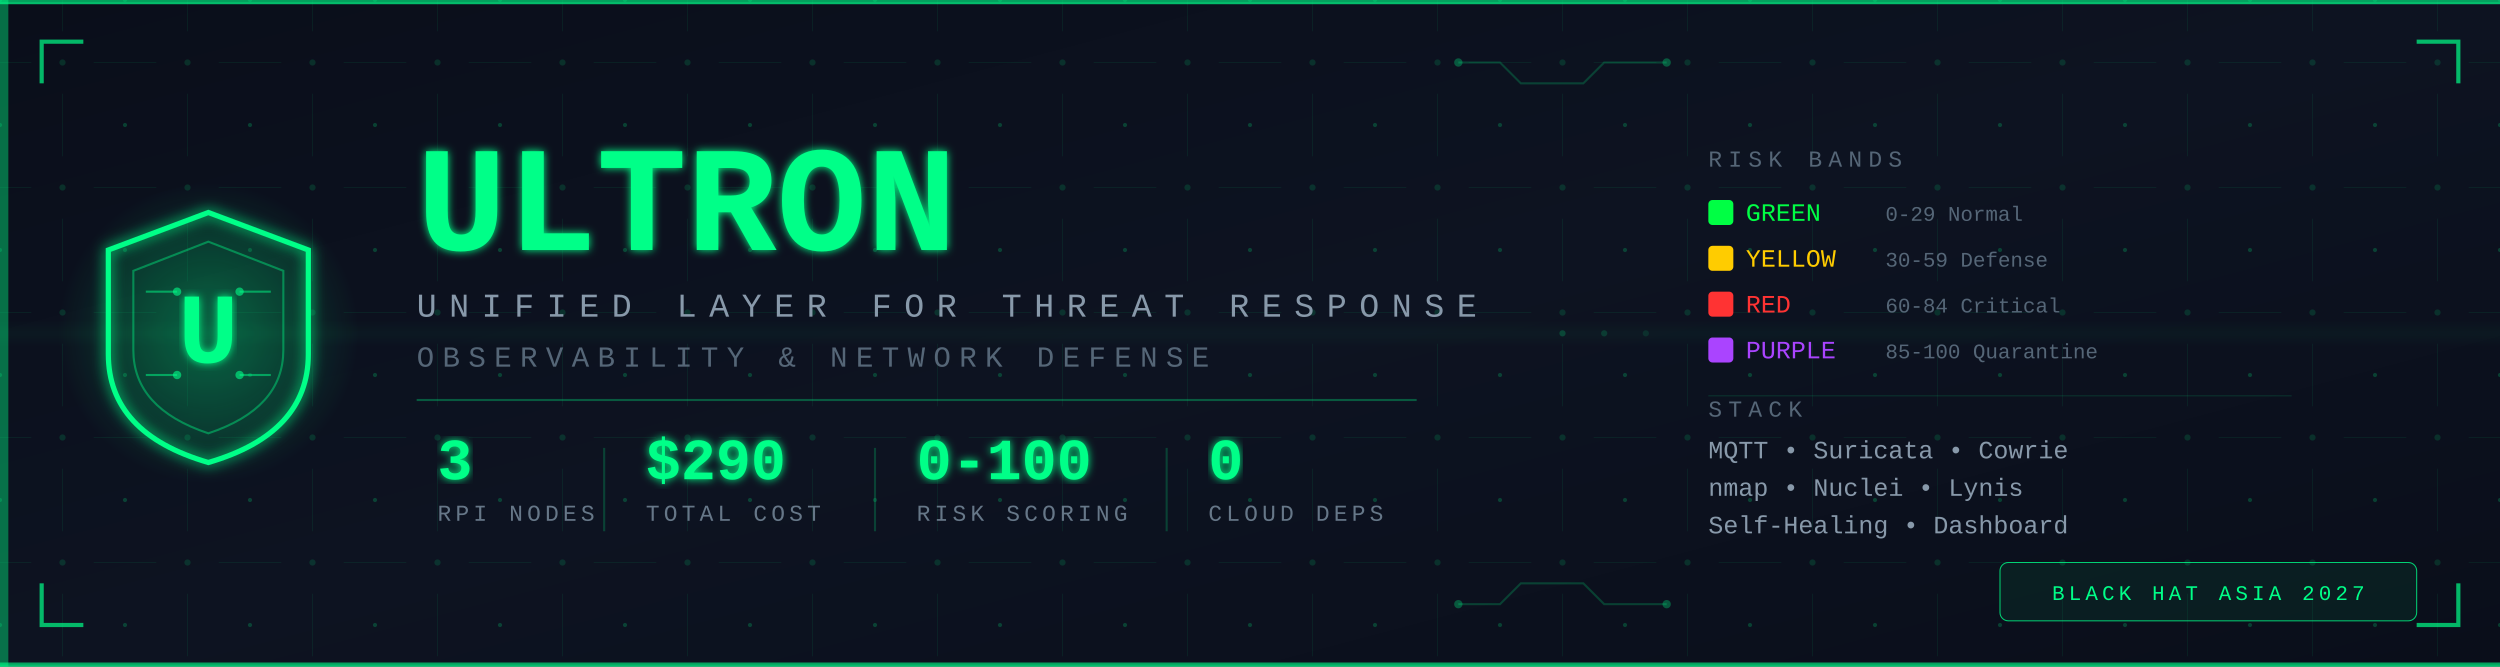
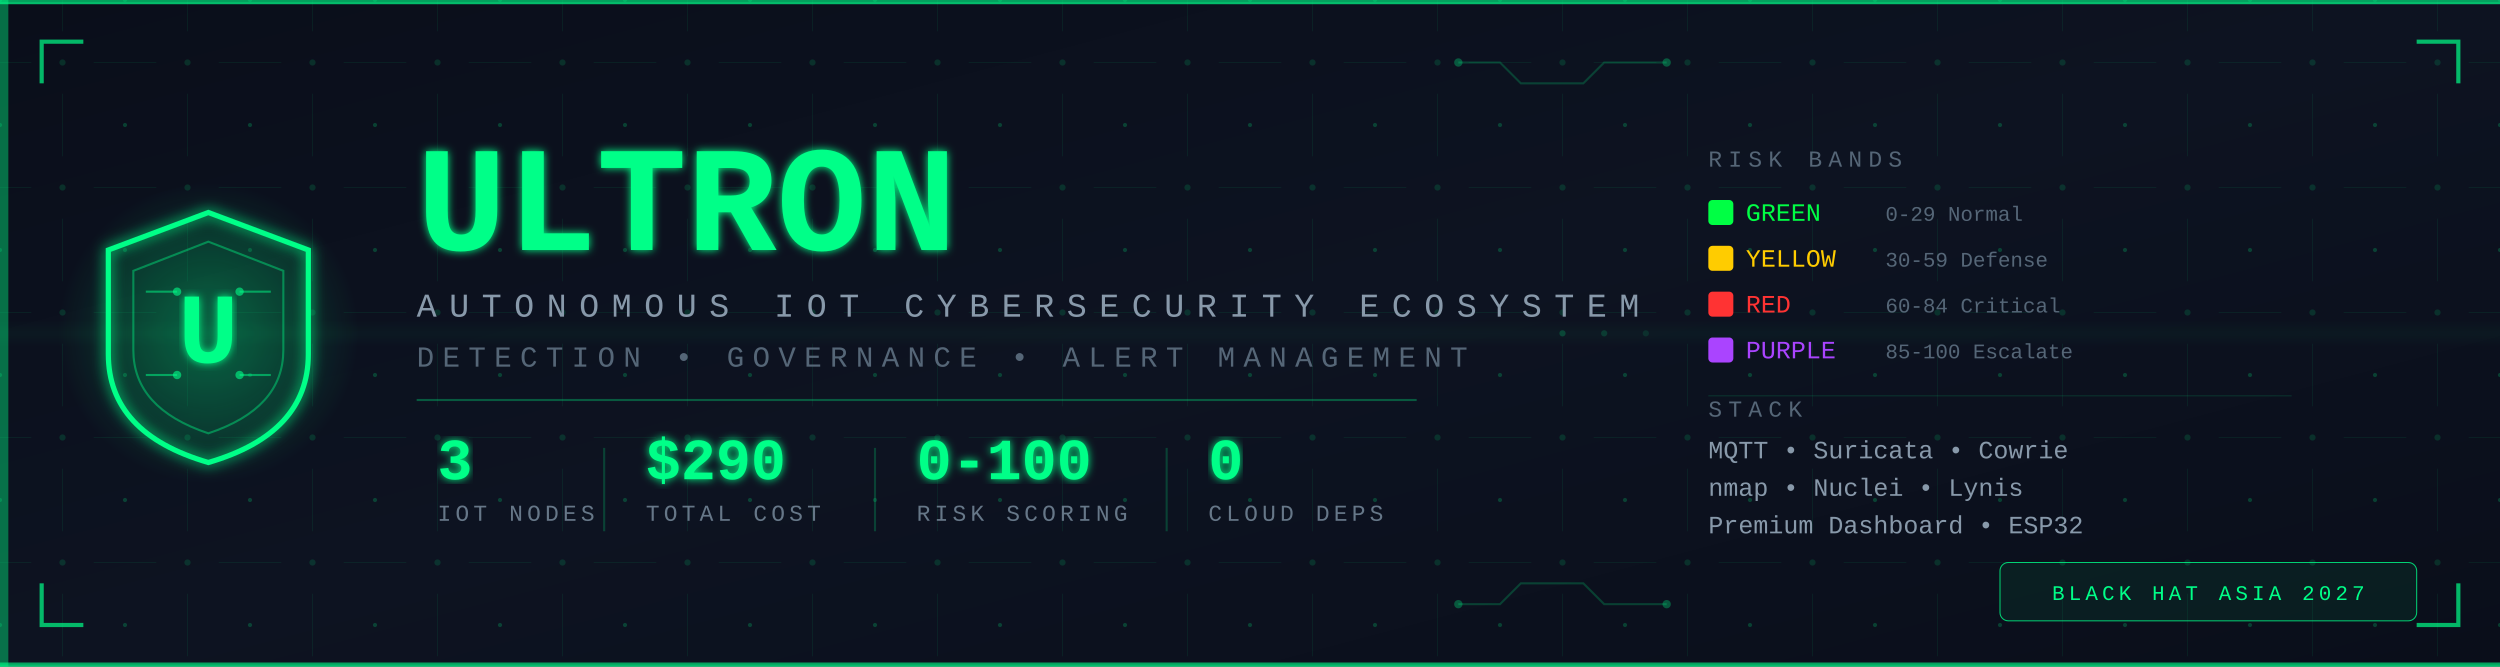
<svg xmlns="http://www.w3.org/2000/svg" viewBox="0 0 1200 320" width="1200" height="320">
  <defs>
    <linearGradient id="bg" x1="0%" y1="0%" x2="100%" y2="100%">
      <stop offset="0%" stop-color="#0a0e1a" />
      <stop offset="50%" stop-color="#0d1321" />
      <stop offset="100%" stop-color="#0a0e1a" />
    </linearGradient>
    <filter id="glow">
      <feGaussianBlur stdDeviation="3" result="blur" />
      <feMerge>
        <feMergeNode in="blur" />
        <feMergeNode in="SourceGraphic" />
      </feMerge>
    </filter>
    <filter id="textglow">
      <feGaussianBlur stdDeviation="2" result="blur" />
      <feMerge>
        <feMergeNode in="blur" />
        <feMergeNode in="SourceGraphic" />
      </feMerge>
    </filter>
    <radialGradient id="pulse" cx="50%" cy="50%" r="50%">
      <stop offset="0%" stop-color="#00ff88" stop-opacity="0.3" />
      <stop offset="100%" stop-color="#00ff88" stop-opacity="0" />
    </radialGradient>
    <pattern id="circuit" x="0" y="0" width="60" height="60" patternUnits="userSpaceOnUse">
      <rect width="60" height="60" fill="none" />
      <circle cx="0" cy="0" r="1" fill="#00ff8833" />
      <circle cx="60" cy="0" r="1" fill="#00ff8833" />
      <circle cx="0" cy="60" r="1" fill="#00ff8833" />
      <circle cx="60" cy="60" r="1" fill="#00ff8833" />
      <circle cx="30" cy="30" r="1.5" fill="#00ff8822" />
      <line x1="0" y1="30" x2="15" y2="30" stroke="#00ff8811" stroke-width="0.5" />
      <line x1="45" y1="30" x2="60" y2="30" stroke="#00ff8811" stroke-width="0.5" />
      <line x1="30" y1="0" x2="30" y2="15" stroke="#00ff8811" stroke-width="0.5" />
      <line x1="30" y1="45" x2="30" y2="60" stroke="#00ff8811" stroke-width="0.5" />
    </pattern>
    <linearGradient id="scanline" x1="0%" y1="0%" x2="0%" y2="100%">
      <stop offset="0%" stop-color="#00ff8800" />
      <stop offset="48%" stop-color="#00ff8800" />
      <stop offset="50%" stop-color="#00ff8808" />
      <stop offset="52%" stop-color="#00ff8800" />
      <stop offset="100%" stop-color="#00ff8800" />
    </linearGradient>
  </defs>
  <rect width="1200" height="320" fill="url(#bg)" />
  <rect width="1200" height="320" fill="url(#circuit)" />
  <rect width="1200" height="320" fill="url(#scanline)" />
  <rect x="0" y="0" width="1200" height="2" fill="#00ff88" opacity="0.6" />
  <rect x="0" y="1" width="1200" height="1" fill="#00ff88" opacity="0.3" filter="url(#textglow)" />
  <rect x="0" y="318" width="1200" height="2" fill="#00ff88" opacity="0.6" />
  <rect x="0" y="319" width="1200" height="1" fill="#00ff88" opacity="0.3" filter="url(#textglow)" />
  <rect x="0" y="0" width="4" height="320" fill="#00ff88" opacity="0.4" />
  <polyline points="20,40 20,20 40,20" fill="none" stroke="#00ff88" stroke-width="2" opacity="0.7" />
  <polyline points="1160,20 1180,20 1180,40" fill="none" stroke="#00ff88" stroke-width="2" opacity="0.7" />
  <polyline points="20,280 20,300 40,300" fill="none" stroke="#00ff88" stroke-width="2" opacity="0.7" />
  <polyline points="1160,300 1180,300 1180,280" fill="none" stroke="#00ff88" stroke-width="2" opacity="0.7" />
  <g transform="translate(100, 160)">
    <circle cx="0" cy="0" r="72" fill="url(#pulse)" />
    <path d="M0,-58 L48,-40 L48,10 Q48,48 0,62 Q-48,48 -48,10 L-48,-40 Z" fill="none" stroke="#00ff88" stroke-width="2.5" filter="url(#glow)" />
    <path d="M0,-58 L48,-40 L48,10 Q48,48 0,62 Q-48,48 -48,10 L-48,-40 Z" fill="#00ff88" fill-opacity="0.08" />
    <path d="M0,-44 L36,-30 L36,8 Q36,36 0,48 Q-36,36 -36,8 L-36,-30 Z" fill="none" stroke="#00ff88" stroke-width="1" opacity="0.4" />
    <text x="0" y="14" text-anchor="middle" font-family="'Courier New', monospace" font-size="48" font-weight="bold" fill="#00ff88" filter="url(#textglow)">U</text>
    <line x1="-30" y1="-20" x2="-15" y2="-20" stroke="#00ff88" stroke-width="1" opacity="0.5" />
    <line x1="15" y1="-20" x2="30" y2="-20" stroke="#00ff88" stroke-width="1" opacity="0.5" />
    <line x1="-30" y1="20" x2="-15" y2="20" stroke="#00ff88" stroke-width="1" opacity="0.5" />
    <line x1="15" y1="20" x2="30" y2="20" stroke="#00ff88" stroke-width="1" opacity="0.5" />
    <circle cx="-15" cy="-20" r="2" fill="#00ff88" opacity="0.6" />
    <circle cx="15" cy="-20" r="2" fill="#00ff88" opacity="0.6" />
    <circle cx="-15" cy="20" r="2" fill="#00ff88" opacity="0.6" />
    <circle cx="15" cy="20" r="2" fill="#00ff88" opacity="0.6" />
  </g>
  <text x="200" y="120" font-family="'Courier New', monospace" font-size="72" font-weight="bold" fill="#00ff88" filter="url(#textglow)">ULTRON</text>
-   <text x="200" y="152" font-family="'Courier New', monospace" font-size="16" fill="#8899aa" letter-spacing="6">UNIFIED LAYER FOR THREAT RESPONSE</text>
-   <text x="200" y="176" font-family="'Courier New', monospace" font-size="14" fill="#556677" letter-spacing="4">OBSERVABILITY &amp; NETWORK DEFENSE</text>
+   <text x="200" y="152" font-family="'Courier New', monospace" font-size="16" fill="#8899aa" letter-spacing="6">AUTONOMOUS IOT CYBERSECURITY ECOSYSTEM</text>
+   <text x="200" y="176" font-family="'Courier New', monospace" font-size="14" fill="#556677" letter-spacing="4">DETECTION • GOVERNANCE • ALERT MANAGEMENT</text>
  <line x1="200" y1="192" x2="680" y2="192" stroke="#00ff88" stroke-width="1" opacity="0.3" />
  <g transform="translate(210, 230)">
    <text x="0" y="0" font-family="'Courier New', monospace" font-size="28" font-weight="bold" fill="#00ff88" filter="url(#textglow)">3</text>
-     <text x="0" y="20" font-family="'Courier New', monospace" font-size="11" fill="#667788" letter-spacing="2">RPI NODES</text>
+     <text x="0" y="20" font-family="'Courier New', monospace" font-size="11" fill="#667788" letter-spacing="2">IOT NODES</text>
  </g>
  <line x1="290" y1="215" x2="290" y2="255" stroke="#00ff88" stroke-width="1" opacity="0.2" />
  <g transform="translate(310, 230)">
    <text x="0" y="0" font-family="'Courier New', monospace" font-size="28" font-weight="bold" fill="#00ff88" filter="url(#textglow)">$290</text>
    <text x="0" y="20" font-family="'Courier New', monospace" font-size="11" fill="#667788" letter-spacing="2">TOTAL COST</text>
  </g>
  <line x1="420" y1="215" x2="420" y2="255" stroke="#00ff88" stroke-width="1" opacity="0.2" />
  <g transform="translate(440, 230)">
    <text x="0" y="0" font-family="'Courier New', monospace" font-size="28" font-weight="bold" fill="#00ff88" filter="url(#textglow)">0-100</text>
    <text x="0" y="20" font-family="'Courier New', monospace" font-size="11" fill="#667788" letter-spacing="2">RISK SCORING</text>
  </g>
  <line x1="560" y1="215" x2="560" y2="255" stroke="#00ff88" stroke-width="1" opacity="0.2" />
  <g transform="translate(580, 230)">
    <text x="0" y="0" font-family="'Courier New', monospace" font-size="28" font-weight="bold" fill="#00ff88" filter="url(#textglow)">0</text>
    <text x="0" y="20" font-family="'Courier New', monospace" font-size="11" fill="#667788" letter-spacing="2">CLOUD DEPS</text>
  </g>
  <g transform="translate(820, 80)">
    <text x="0" y="0" font-family="'Courier New', monospace" font-size="11" fill="#556677" letter-spacing="3">RISK BANDS</text>
    <rect x="0" y="16" width="12" height="12" rx="2" fill="#00ff44" />
    <text x="18" y="26" font-family="'Courier New', monospace" font-size="12" fill="#00ff44">GREEN</text>
    <text x="85" y="26" font-family="'Courier New', monospace" font-size="10" fill="#556677">0-29  Normal</text>
    <rect x="0" y="38" width="12" height="12" rx="2" fill="#ffcc00" />
    <text x="18" y="48" font-family="'Courier New', monospace" font-size="12" fill="#ffcc00">YELLOW</text>
    <text x="85" y="48" font-family="'Courier New', monospace" font-size="10" fill="#556677">30-59 Defense</text>
    <rect x="0" y="60" width="12" height="12" rx="2" fill="#ff3333" />
    <text x="18" y="70" font-family="'Courier New', monospace" font-size="12" fill="#ff3333">RED</text>
    <text x="85" y="70" font-family="'Courier New', monospace" font-size="10" fill="#556677">60-84 Critical</text>
    <rect x="0" y="82" width="12" height="12" rx="2" fill="#aa44ff" />
    <text x="18" y="92" font-family="'Courier New', monospace" font-size="12" fill="#aa44ff">PURPLE</text>
-     <text x="85" y="92" font-family="'Courier New', monospace" font-size="10" fill="#556677">85-100 Quarantine</text>
+     <text x="85" y="92" font-family="'Courier New', monospace" font-size="10" fill="#556677">85-100 Escalate</text>
  </g>
  <g transform="translate(820, 200)">
    <text x="0" y="0" font-family="'Courier New', monospace" font-size="11" fill="#556677" letter-spacing="3">STACK</text>
    <text x="0" y="20" font-family="'Courier New', monospace" font-size="12" fill="#8899aa">MQTT • Suricata • Cowrie</text>
    <text x="0" y="38" font-family="'Courier New', monospace" font-size="12" fill="#8899aa">nmap • Nuclei • Lynis</text>
-     <text x="0" y="56" font-family="'Courier New', monospace" font-size="12" fill="#8899aa">Self-Healing • Dashboard</text>
+     <text x="0" y="56" font-family="'Courier New', monospace" font-size="12" fill="#8899aa">Premium Dashboard • ESP32</text>
  </g>
  <polyline points="700,30 720,30 730,40 760,40 770,30 800,30" fill="none" stroke="#00ff88" stroke-width="1" opacity="0.2" />
  <circle cx="700" cy="30" r="2" fill="#00ff88" opacity="0.3" />
  <circle cx="800" cy="30" r="2" fill="#00ff88" opacity="0.3" />
  <polyline points="700,290 720,290 730,280 760,280 770,290 800,290" fill="none" stroke="#00ff88" stroke-width="1" opacity="0.2" />
  <circle cx="700" cy="290" r="2" fill="#00ff88" opacity="0.3" />
  <circle cx="800" cy="290" r="2" fill="#00ff88" opacity="0.3" />
  <circle cx="750" cy="160" r="1.5" fill="#00ff88" opacity="0.2" />
  <circle cx="770" cy="160" r="1.5" fill="#00ff88" opacity="0.15" />
  <circle cx="790" cy="160" r="1.5" fill="#00ff88" opacity="0.1" />
  <line x1="820" y1="190" x2="1100" y2="190" stroke="#00ff88" stroke-width="0.5" opacity="0.15" />
  <g transform="translate(960, 270)">
    <rect x="0" y="0" width="200" height="28" rx="4" fill="#00ff88" fill-opacity="0.08" stroke="#00ff88" stroke-width="0.5" opacity="0.8" />
    <text x="100" y="18" text-anchor="middle" font-family="'Courier New', monospace" font-size="10" fill="#00ff88" letter-spacing="2">BLACK HAT ASIA 2027</text>
  </g>
</svg>
